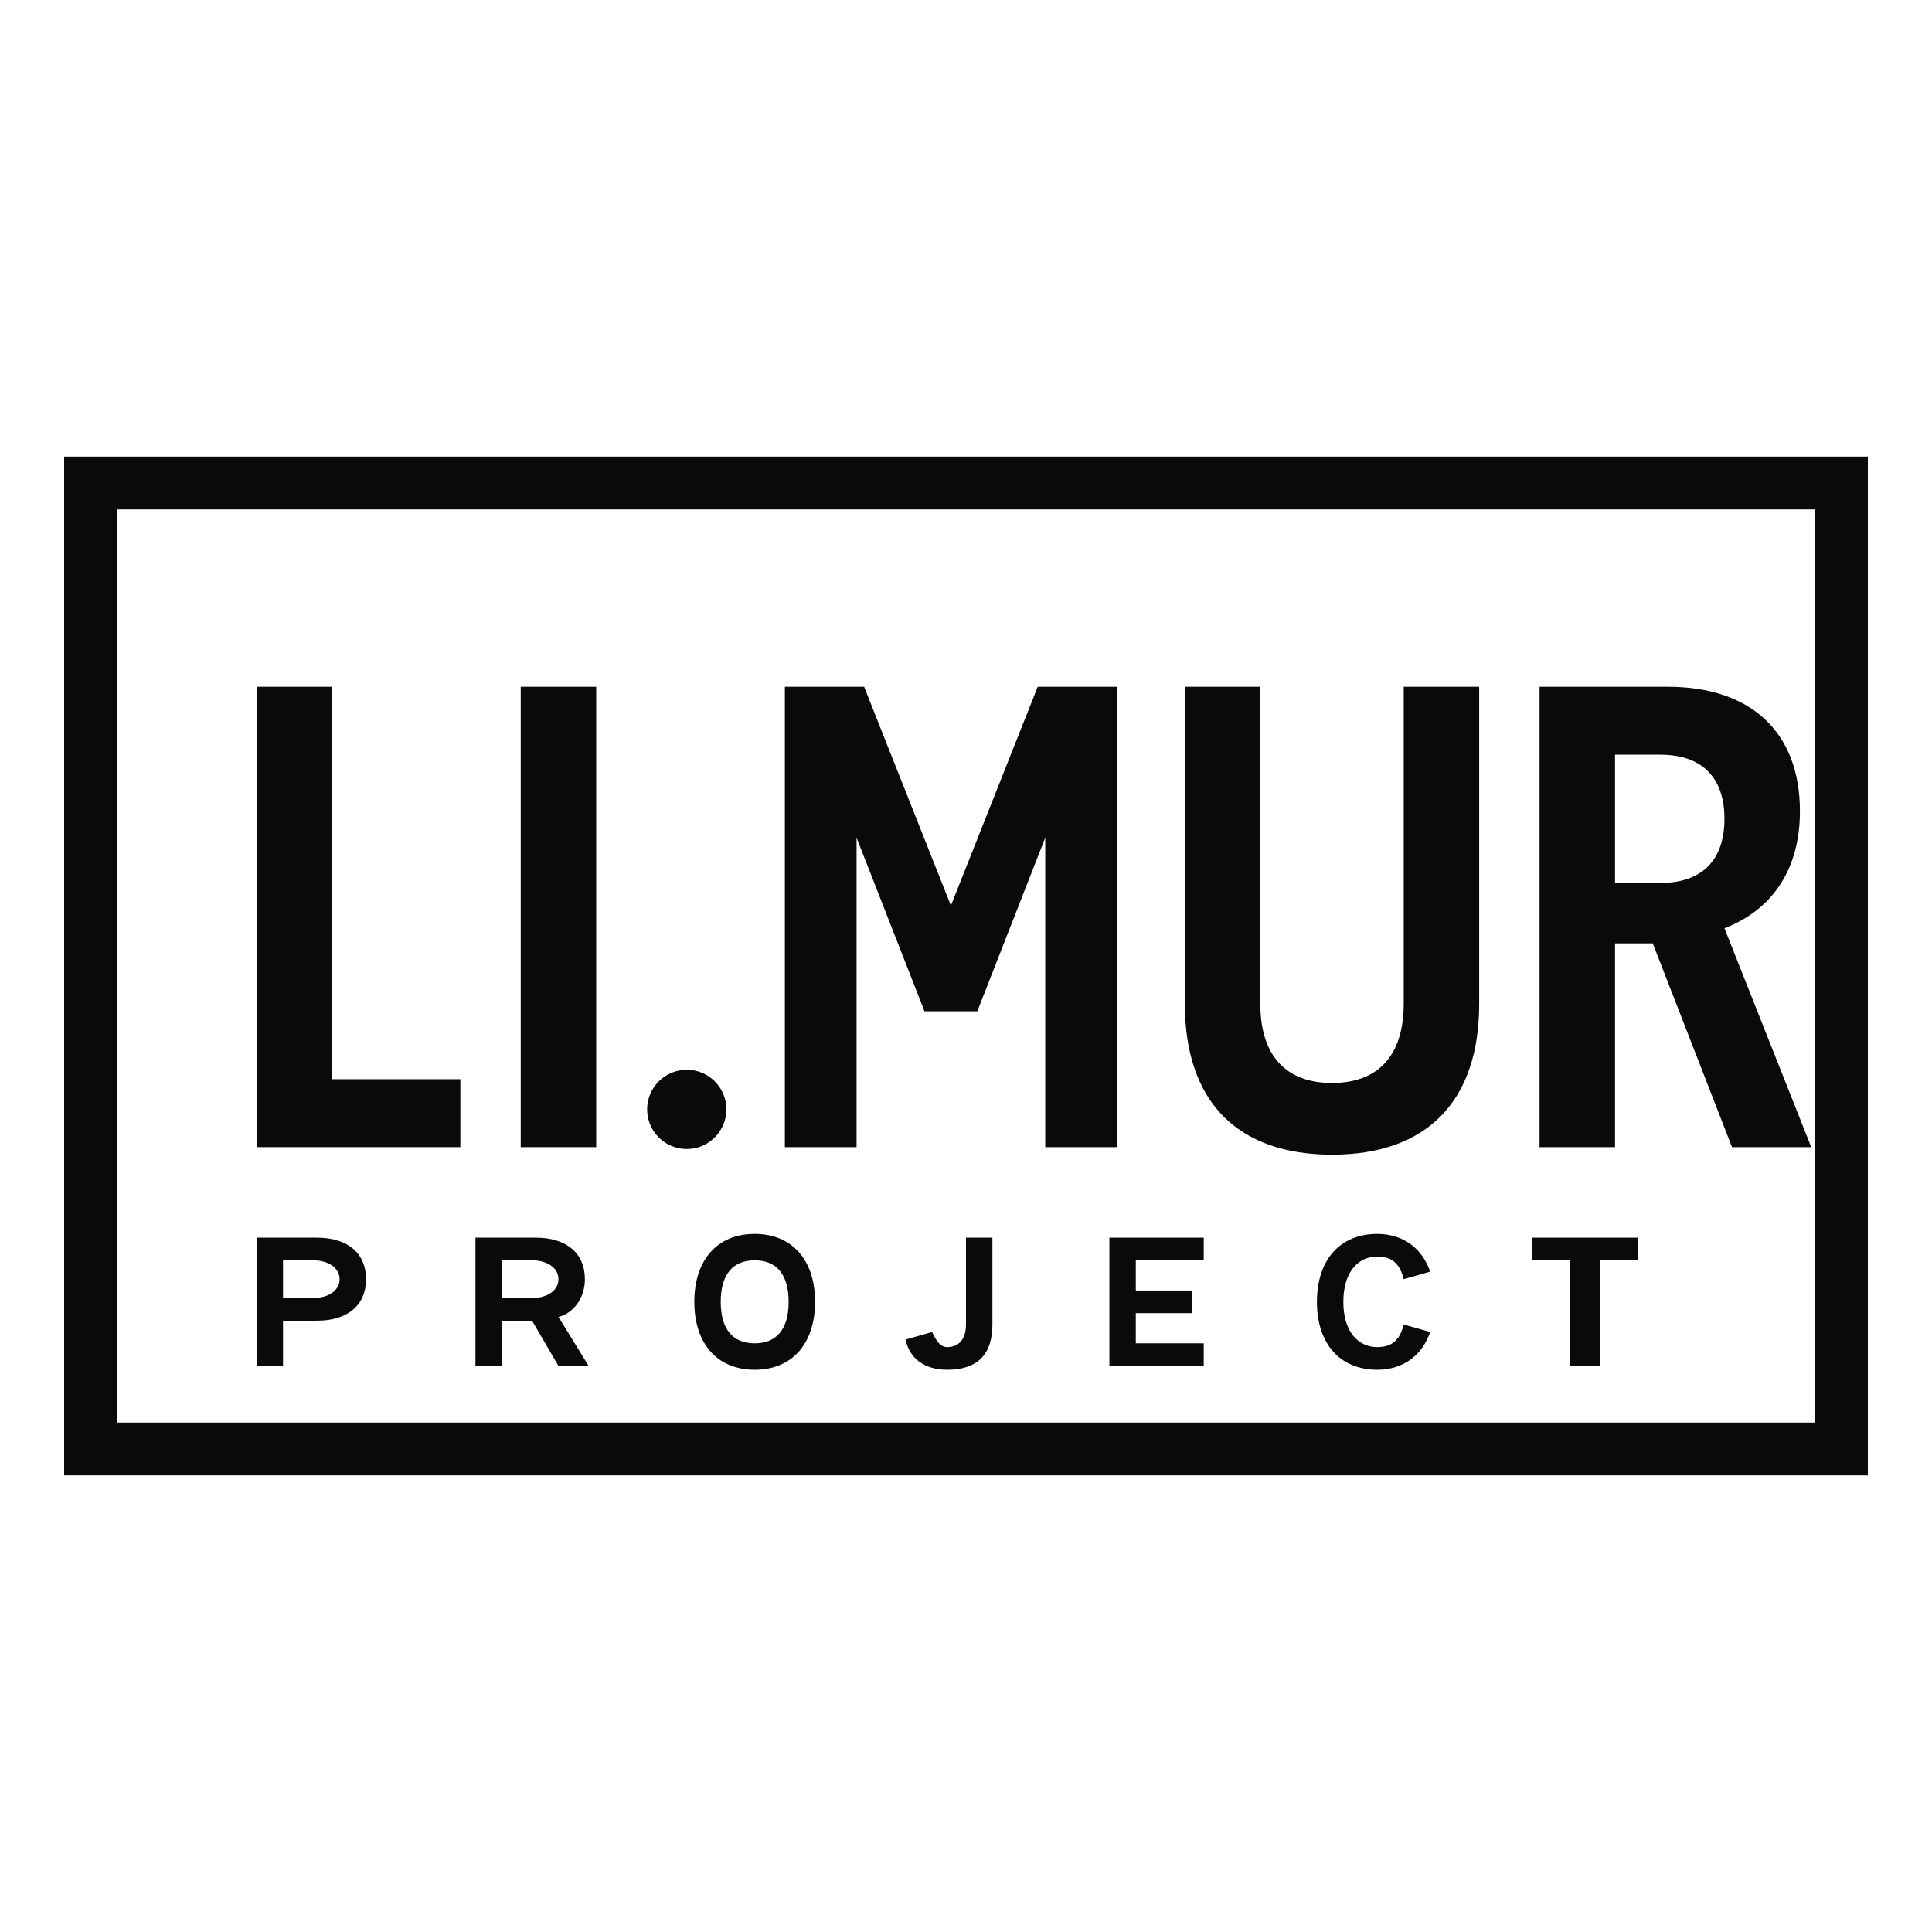
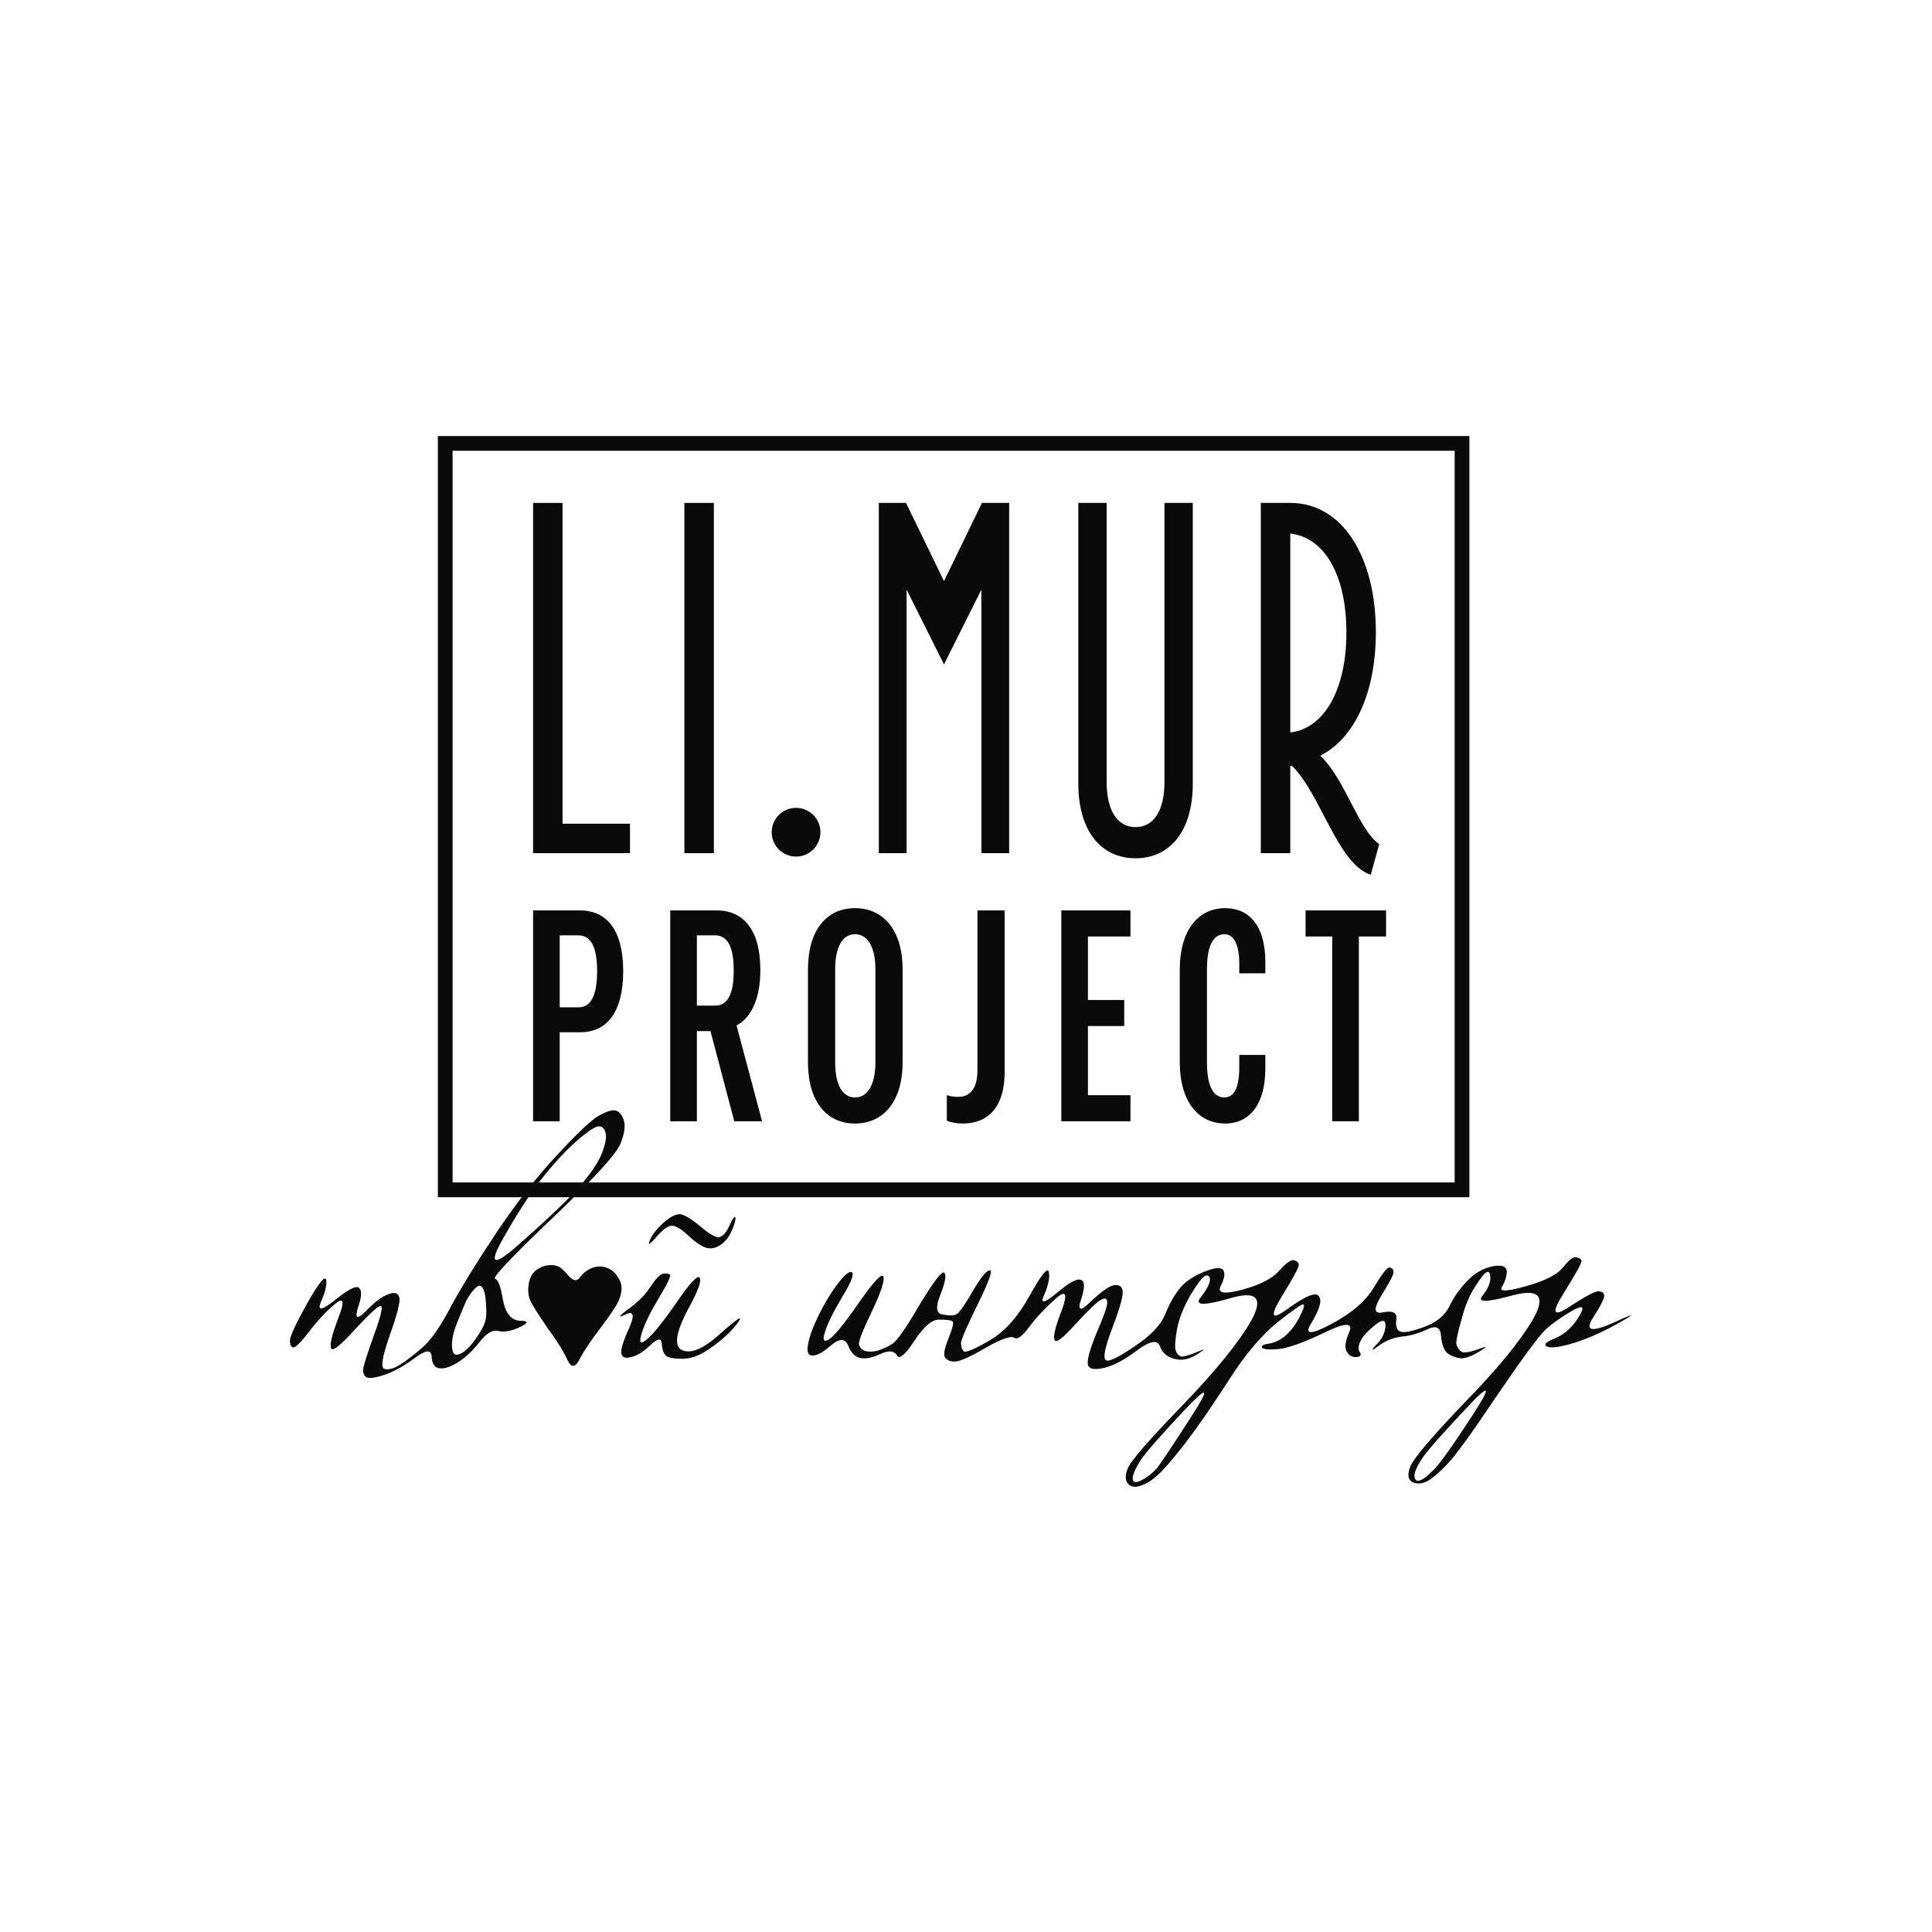
<svg xmlns="http://www.w3.org/2000/svg" viewBox="0 0 512 512" width="512" height="512">
  <rect width="512" height="512" fill="#FFFFFF" />
-   <rect x="24" y="128" width="464" height="256" fill="#FFFFFF" stroke="#0A0A0A" stroke-width="14" />
-   <path fill="#0A0A0A" d="M68 182h20v104h34v18H68V182z" />
-   <rect x="138" y="182" width="20" height="122" fill="#0A0A0A" />
-   <circle cx="182" cy="294" r="10.5" fill="#0A0A0A" />
-   <path fill="#0A0A0A" d="M208 182h21l23 58 23-58h21v122h-19v-82l-18 46h-14l-18-46v82h-19V182z" />
-   <path fill="#0A0A0A" d="M314 182h20v84c0 14 7 21 19 21s19-7 19-21v-84h20v84c0 26-14 40-39 40s-39-14-39-40v-84z" />
-   <path fill="#0A0A0A" d="M408 182h34c22 0 35 12 35 33 0 15-7 26-20 31l23 58h-21l-21-54h-10v54h-20V182zm20 18v34h12c11 0 17-6 17-17s-6-17-17-17h-12z" />
-   <g fill="#0A0A0A">
-     <path d="M68 328h16c8 0 13 4 13 11s-5 11-13 11h-9v12h-7v-34zm7 6v10h8c4 0 7-2 7-5s-3-5-7-5h-8z" />
-     <path d="M126 328h16c8 0 13 4 13 11 0 5-3 9-7 10l8 13h-8l-7-12h-8v12h-7v-34zm7 6v10h8c4 0 7-2 7-5s-3-5-7-5h-8z" />
-     <path d="M184 345c0-11 6-18 16-18s16 7 16 18-6 18-16 18-16-7-16-18zm7 0c0 7 3 11 9 11s9-4 9-11-3-11-9-11-9 4-9 11z" />
-     <path d="M256 328h7v23c0 8-4 12-12 12-6 0-10-3-11-8l7-2c1 2 2 4 4 4 3 0 5-2 5-6v-23z" />
-     <path d="M294 328h25v6h-18v8h15v6h-15v8h18v6h-25v-34z" />
-     <path d="M349 345c0-11 6-18 16-18 7 0 12 4 14 10l-7 2c-1-4-3-6-7-6-5 0-9 4-9 12s4 12 9 12c4 0 6-2 7-6l7 2c-2 6-7 10-14 10-10 0-16-7-16-18z" />
-     <path d="M406 328h28v6h-10v28h-8v-28h-10v-6z" />
+   <g transform="translate(12.4 113) scale(1.502)">
+     <rect x="70.3" y="3" width="179.4" height="131.7" fill="none" stroke="#0A0A0A" stroke-width="2.6" />
+     <g fill="#0A0A0A">
+       <path d="M85.8 13.5h5.2v56.6h11.9v5.2H85.8V13.5z" />
+       <rect x="112.5" y="13.5" width="5.2" height="61.8" />
+       <circle cx="132.2" cy="71.6" r="4.3" />
+       <path d="M146.8 13.5h4.8l6.7 13.8 6.7-13.8h4.8v61.8h-4.9V28.8l-6.6 13.2-6.6-13.2v46.5h-4.9V13.5z" />
+       <path d="M182 13.5h5v49.2c0 5.4 2.1 8 5.1 8s5.1-2.6 5.1-8V13.5h5v49.5c0 8.5-4.1 13.2-10.1 13.2s-10.1-4.7-10.1-13.2V13.5z" />
+       <path d="M214.2 13.5h5.2c9.2 0 15.1 9.5 15.1 22.8 0 10.6-3.7 18.7-9.8 21.8 4.4 4.2 6.8 13.2 10.4 15.6l-1.5 5.4c-5.8-1.8-8.9-14.4-13.9-19.2h-.3v15.4h-5.2V13.5zm5.2 5.4v35.1c6-.7 9.9-7.6 9.9-17.6 0-10.3-3.9-16.8-9.9-17.5z" />
+     </g>
+     <g fill="#0A0A0A">
+       <path d="M85.8 85.4h8.3c4.7 0 7.6 3.5 7.6 10.7 0 7.3-2.9 10.8-7.6 10.8h-3.6v15.7h-4.7V85.4zm4.7 4.4v12.7h3.3c2.1 0 3.3-1.9 3.3-6.4 0-4.4-1.2-6.3-3.3-6.3h-3.3z" />
+       <path d="M110 85.4h8.2c4.7 0 7.7 3.4 7.7 10.5 0 5.1-1.6 8.4-4.2 9.8l4.5 16.9h-4.9l-4.2-15.9h-2.4v15.9H110V85.4zm4.7 4.4v12.4h3.2c2.1 0 3.3-1.8 3.3-6.2 0-4.4-1.2-6.2-3.3-6.2h-3.2z" />
+       <path d="M134.3 95.8c0-6.8 3.2-10.8 8.3-10.8s8.4 4 8.4 10.8v16.4c0 6.8-3.3 10.8-8.4 10.8s-8.3-4-8.3-10.8V95.8zm4.8 0v16.4c0 4 1.3 6.2 3.5 6.2s3.6-2.2 3.6-6.2V95.8c0-4-1.4-6.2-3.6-6.2s-3.5 2.2-3.5 6.2z" />
+       <path d="M164.2 85.4h4.8v28.6c0 5.7-2.6 9-7.4 9-1.1 0-2.1-.2-2.8-.5v-4.5c.6.2 1.3.3 2 .3 2.2 0 3.4-1.6 3.4-4.7V85.4z" />
+       <path d="M179 85.4h12.2v4.6h-7.5v11.2h6.4v4.6h-6.4V118h7.5v4.6H179V85.4z" />
+       <path d="M199.9 95.8c0-6.8 3.2-10.8 8-10.8 4.4 0 7.1 3.3 7.1 9.5v2h-4.6v-1.8c0-3.3-1-5.1-2.6-5.1-2 0-3.1 2-3.1 6.2v16.4c0 4.2 1.1 6.2 3.1 6.2 1.7 0 2.6-1.8 2.6-5.3v-2.2h4.6v2.4c0 6.2-2.7 9.7-7.1 9.7-4.8 0-8-4-8-10.8V95.8z" />
+       <path d="M222.1 85.4h14.2v4.6h-4.8v32.6h-4.7V90h-4.7v-4.6z" />
+     </g>
+     <path fill="#0A0A0A" fill-rule="evenodd" d="M97.1 121.8Q99.3 120.5 100.3 120.7Q101.3 120.9 101.8 122.4Q102.3 123.9 101.2 126.6Q100.1 129.3 89.2 139.7Q78.2 150.2 79.1 150.4Q79.9 150.6 80.5 154.2Q81.2 157.7 83.5 157.8Q85.8 157.8 83.5 158.9Q81.2 160 79.7 159.6Q78.2 159.2 76.4 161.5Q74.5 163.9 72.6 165.1Q70.7 166.3 69.4 166.2Q68 166.1 67.9 164.1Q67.8 162.2 64.9 164.4Q61.9 166.6 59.4 167.4Q56.9 168.2 56.3 167.7Q55.8 167.3 55.8 166.5Q55.8 165.7 57.7 160.4Q59.6 155.2 58.9 155.2Q58.2 155.2 54.4 159.3Q50.6 163.5 50.2 162.7Q49.7 161.9 51.4 157.4Q53.2 152.9 50.9 154.8Q48.6 156.7 46.3 159.7Q44 162.7 43.4 162.5Q42.9 162.3 42.9 161.3Q42.9 160.2 45.9 154.8Q49 149.3 49.3 150.6Q49.5 151.9 48.4 154.4Q47.3 157 50.9 154.1Q54.4 151.3 55.1 152Q55.9 152.7 54.9 155.5Q54 158.4 56.3 156.1Q58.6 153.7 60.3 153.1Q61.9 152.5 62.2 153.7Q62.5 154.8 60.5 160.4Q58.5 166.1 59.6 166.3Q60.7 166.6 62.4 165.5Q64 164.5 66.3 162.5Q68.6 160.5 71.4 155.1Q74.3 149.8 79.5 142Q84.7 134.3 89.9 128.7Q95 123.2 97.1 121.8ZM97.5 123.5Q96.6 123.4 93.7 125.9Q90.7 128.5 87.6 132.4Q84.4 136.4 80.5 143.3Q76.6 150.2 83.1 144.5Q89.5 138.9 93.1 135.1Q96.6 131.3 97.8 128.6Q98.9 125.9 98.6 124.7Q98.3 123.5 97.5 123.5ZM108.7 140.6Q110.6 138.9 111.8 139Q113 139.2 115.5 141.3Q118 143.4 118.8 143Q119.7 142.7 120.5 140.9Q121.3 139.1 121.5 139.6Q121.6 140.2 120.9 141.8Q120.2 143.5 118.9 144.4Q117.6 145.3 116.3 144.9Q115 144.5 113 142.6Q110.9 140.7 109.9 141.1Q108.9 141.4 107.4 143.2Q105.8 145 106.4 143.6Q106.9 142.3 108.7 140.6ZM267.5 148.4Q269.1 146.4 269.8 146.6Q270.6 146.7 270.8 147.2Q270.9 147.7 267.6 153Q264.3 158.2 268.7 155.3Q273.1 152.4 273.9 152.6Q274.7 152.7 274.8 153.3Q274.9 154 272.8 157.3Q270.6 160.7 276.3 158.2Q281.9 155.6 277.7 158Q273.5 160.4 269.8 161.6Q266 162.8 264.8 162.4Q263.6 161.9 266.1 160.9Q268.7 159.8 270.3 157.1Q272 154.4 269.2 156Q266.4 157.6 264.5 159.3Q262.6 161.1 255.8 171.1Q249.1 181.1 247 183.2Q245 185.3 243.6 186.1Q242.2 186.8 241 186.3Q239.8 185.7 240.5 183.7Q241.2 181.6 250 172.4Q258.9 163.3 262.3 157.4Q265.6 151.5 258.7 153.3Q251.8 155.2 253.3 153.4Q254.7 151.6 254.7 150.3Q254.7 149 254.1 149.2Q253.5 149.4 252 151.8Q250.5 154.1 249.6 157.6Q248.6 161.1 248.7 161.9Q248.9 162.7 249.5 163.2Q250.1 163.7 252.6 162.8Q255 161.9 252.8 163.2Q250.5 164.6 249.3 164.4Q248 164.2 247.1 163.5Q246.2 162.7 246 160.5Q245.9 158.2 243.6 159.3Q241.3 160.4 239 160.6Q236.7 160.9 234.9 162.3Q233.1 163.6 234.5 162.1Q236 160.7 236.2 158.8Q236.3 156.9 234.2 158.7Q232.1 160.4 231.7 161.6Q231.2 162.7 231.7 163.4Q232.1 164.1 231.1 164.2Q230 164.3 229.4 163.3Q228.7 162.3 229.8 159.8Q230.9 157.2 225.4 159.9Q220 162.5 217.3 162.8Q214.6 163 214.4 162.5Q214.2 162 215.8 161.8Q217.4 161.5 218.8 160.2Q220.1 159 221.1 157Q222.1 155.1 221.7 154.9Q221.3 154.8 217.1 158.1Q212.9 161.5 208.6 168.2Q204.3 174.9 200.8 179.5Q197.2 184.1 195.8 185.2Q194.5 186.4 193 186.9Q191.6 187.4 190.8 186.6Q190 185.7 190.7 183.9Q191.4 182 200.3 172.8Q209.1 163.7 212.5 157.8Q215.8 151.8 208.9 153.8Q202 155.8 203.5 153.8Q205 151.9 205.2 150.8Q205.3 149.8 204.6 149.8Q203.9 149.8 201.9 153.1Q199.9 156.5 199.4 159.4Q198.9 162.3 199.2 163.1Q199.5 163.9 200.1 164.1Q200.8 164.2 203 163.3Q205.2 162.3 203 163.7Q200.8 165.1 198.9 164.5Q197 164 196.4 162.3Q195.8 160.5 192.4 163Q189.1 165.5 186.6 166.1Q184 166.7 183.7 165.6Q183.4 164.4 185.2 160Q187.1 155.6 187.1 154.6Q187.1 153.5 186 154.1Q184.9 154.7 181.5 158.4Q178.2 162.1 177.8 161.2Q177.4 160.2 179.1 155.9Q180.7 151.5 178 153.9Q175.3 156.3 173.4 158.8Q171.5 161.4 170.7 160.8Q169.8 160.2 165.6 162.6Q161.5 165 160.2 165Q159 165 158.5 164.3Q158 163.6 159.1 160.9Q160.2 158.1 159.8 157.9Q159.4 157.6 157.5 157.6Q155.6 157.5 153.1 161.3Q150.6 165.1 150 163.9Q149.3 162.7 147.2 163.6Q145.2 164.6 143.7 164.4Q142.2 164.2 141.4 162.2Q140.6 160.2 138.3 162.2Q136 164.2 134.8 163.9Q133.6 163.6 134.9 159.8Q136.3 156.1 138.6 152.6Q141 149.1 141.9 149.2Q142.9 149.4 140.4 153.5Q137.9 157.7 137.3 159.8Q136.6 161.9 138 161.1Q139.4 160.2 143.3 154.6Q147.2 149 147.6 150Q148 151 145.6 156.1Q143.2 161.1 143.3 161.9Q143.4 162.7 144.3 163.1Q145.2 163.4 146.5 163.1Q147.9 162.7 149.3 161.8Q150.6 160.8 154.1 154.8Q157.7 148.9 158.3 149.3Q159 149.8 157.7 153.1Q156.3 156.5 158.1 156.7Q159.8 157 160.4 156.7Q161.1 156.5 163.3 152.7Q165.5 148.9 166.4 148.9Q167.2 148.9 164.3 154.8Q161.4 160.7 161.3 161.7Q161.3 162.7 161.8 163.2Q162.3 163.6 166.3 161.3Q170.3 159 173.4 153.4Q176.5 147.8 176.8 149.2Q177.1 150.6 176 153.2Q174.8 155.7 178.2 152.9Q181.5 150.1 182.5 150.6Q183.5 151 182.5 154Q181.5 157 184 154.6Q186.6 152.1 188 151.6Q189.5 151.2 189.8 152.4Q190.1 153.5 188.1 158.8Q186.1 164 186.8 164.7Q187.4 165.4 191.8 162.4Q196.2 159.5 197.3 156.7Q198.4 154 199.8 152.2Q201.2 150.4 204.1 149.2Q207 148 207.6 148.9Q208.1 149.8 207.1 151.7Q206.2 153.6 211 152.3Q215.7 151 217.4 149Q219.2 147 220 147.1Q220.8 147.3 220.9 147.9Q221 148.5 217.9 153.5Q214.8 158.6 218.5 156Q222.1 153.4 223.4 153.2Q224.6 152.9 224.7 154.3Q224.7 155.6 223 158.4Q221.3 161.2 226.6 158.4Q231.9 155.6 234.1 152Q236.3 148.3 236.9 148.4Q237.6 148.5 237.6 149.2Q237.7 149.8 235.5 153.3Q233.3 156.9 235.8 156.3Q238.4 155.8 238.1 157.6Q237.9 159.4 238.8 159.7Q239.7 160.1 243 158.9Q246.3 157.7 247.5 155.2Q248.7 152.7 250.7 150.7Q252.6 148.7 255.1 148.2Q257.6 147.7 257.6 149.2Q257.5 150.6 256.7 151.9Q256 153.1 261 151.7Q266 150.3 267.5 148.4ZM108.7 149.5Q109.4 149.4 109.9 149.6Q110.4 149.8 108.1 153.6Q105.8 157.4 105 159.9Q104.2 162.4 105.6 161.3Q107.1 160.3 110.9 154.9Q114.6 149.4 115.2 150.2Q115.7 151 113.5 155.1Q111.3 159.1 111.2 161.1Q111.1 163.2 113.2 163.2Q115.4 163.2 118.8 160.1Q122.2 157.1 122.3 157.4Q122.4 157.7 120.8 159.5Q119.2 161.2 116.7 162.9Q114.2 164.6 111.9 164.5Q109.6 164.5 109.1 163.8Q108.6 163.2 108.5 161.8Q108.4 160.3 106.5 162.1Q104.6 163.9 103.1 164.2Q101.7 164.6 101.4 163.7Q101.1 162.7 102.7 159.2Q104.3 155.6 102.1 156.7Q100 157.7 102.5 155.8Q105.1 154 106.5 151.8Q107.9 149.7 108.7 149.5ZM77.4 153.7Q77 151 75.9 151.8Q74.9 152.6 74 154.3Q73.2 156.1 72.3 158.4Q71.4 160.7 71.5 162.4Q71.6 164.2 72.8 163.7Q74.1 163.2 75.6 161.1Q77.1 159 77.4 157.7Q77.7 156.5 77.4 153.7ZM251.6 174.4Q256.8 166.4 250.3 173.4Q243.8 180.3 242.6 182.2Q241.3 184.2 241.3 185.2Q241.4 186.2 242.2 186Q243 185.8 244.7 184.1Q246.4 182.4 251.6 174.4ZM202 174.6Q207 166.9 200.7 173.6Q194.4 180.3 193 182.4Q191.6 184.6 191.6 185.6Q191.6 186.7 193 186Q194.5 185.3 195.8 183.9Q197 182.4 202 174.6Z" />
+     <path fill="#0A0A0A" d="M86.3 148.9Q87.4 148.1 88.5 148Q89.5 147.9 90.2 148.2Q90.8 148.4 92 149.8Q93.3 151.3 94.1 150.1Q95 148.9 96.4 148.4Q97.9 148 98.9 148.5Q100 148.9 100.7 150Q101.4 151 101.4 151.9Q101.5 152.7 101 154Q100.6 155.2 97.9 158.8Q95.2 162.3 94 164.6Q92.9 166.8 91.9 164.8Q91 162.7 88.3 159Q85.7 155.2 85.3 154.2Q84.8 153.1 85 151.5Q85.2 149.8 86.3 148.9Z" />
  </g>
</svg>
